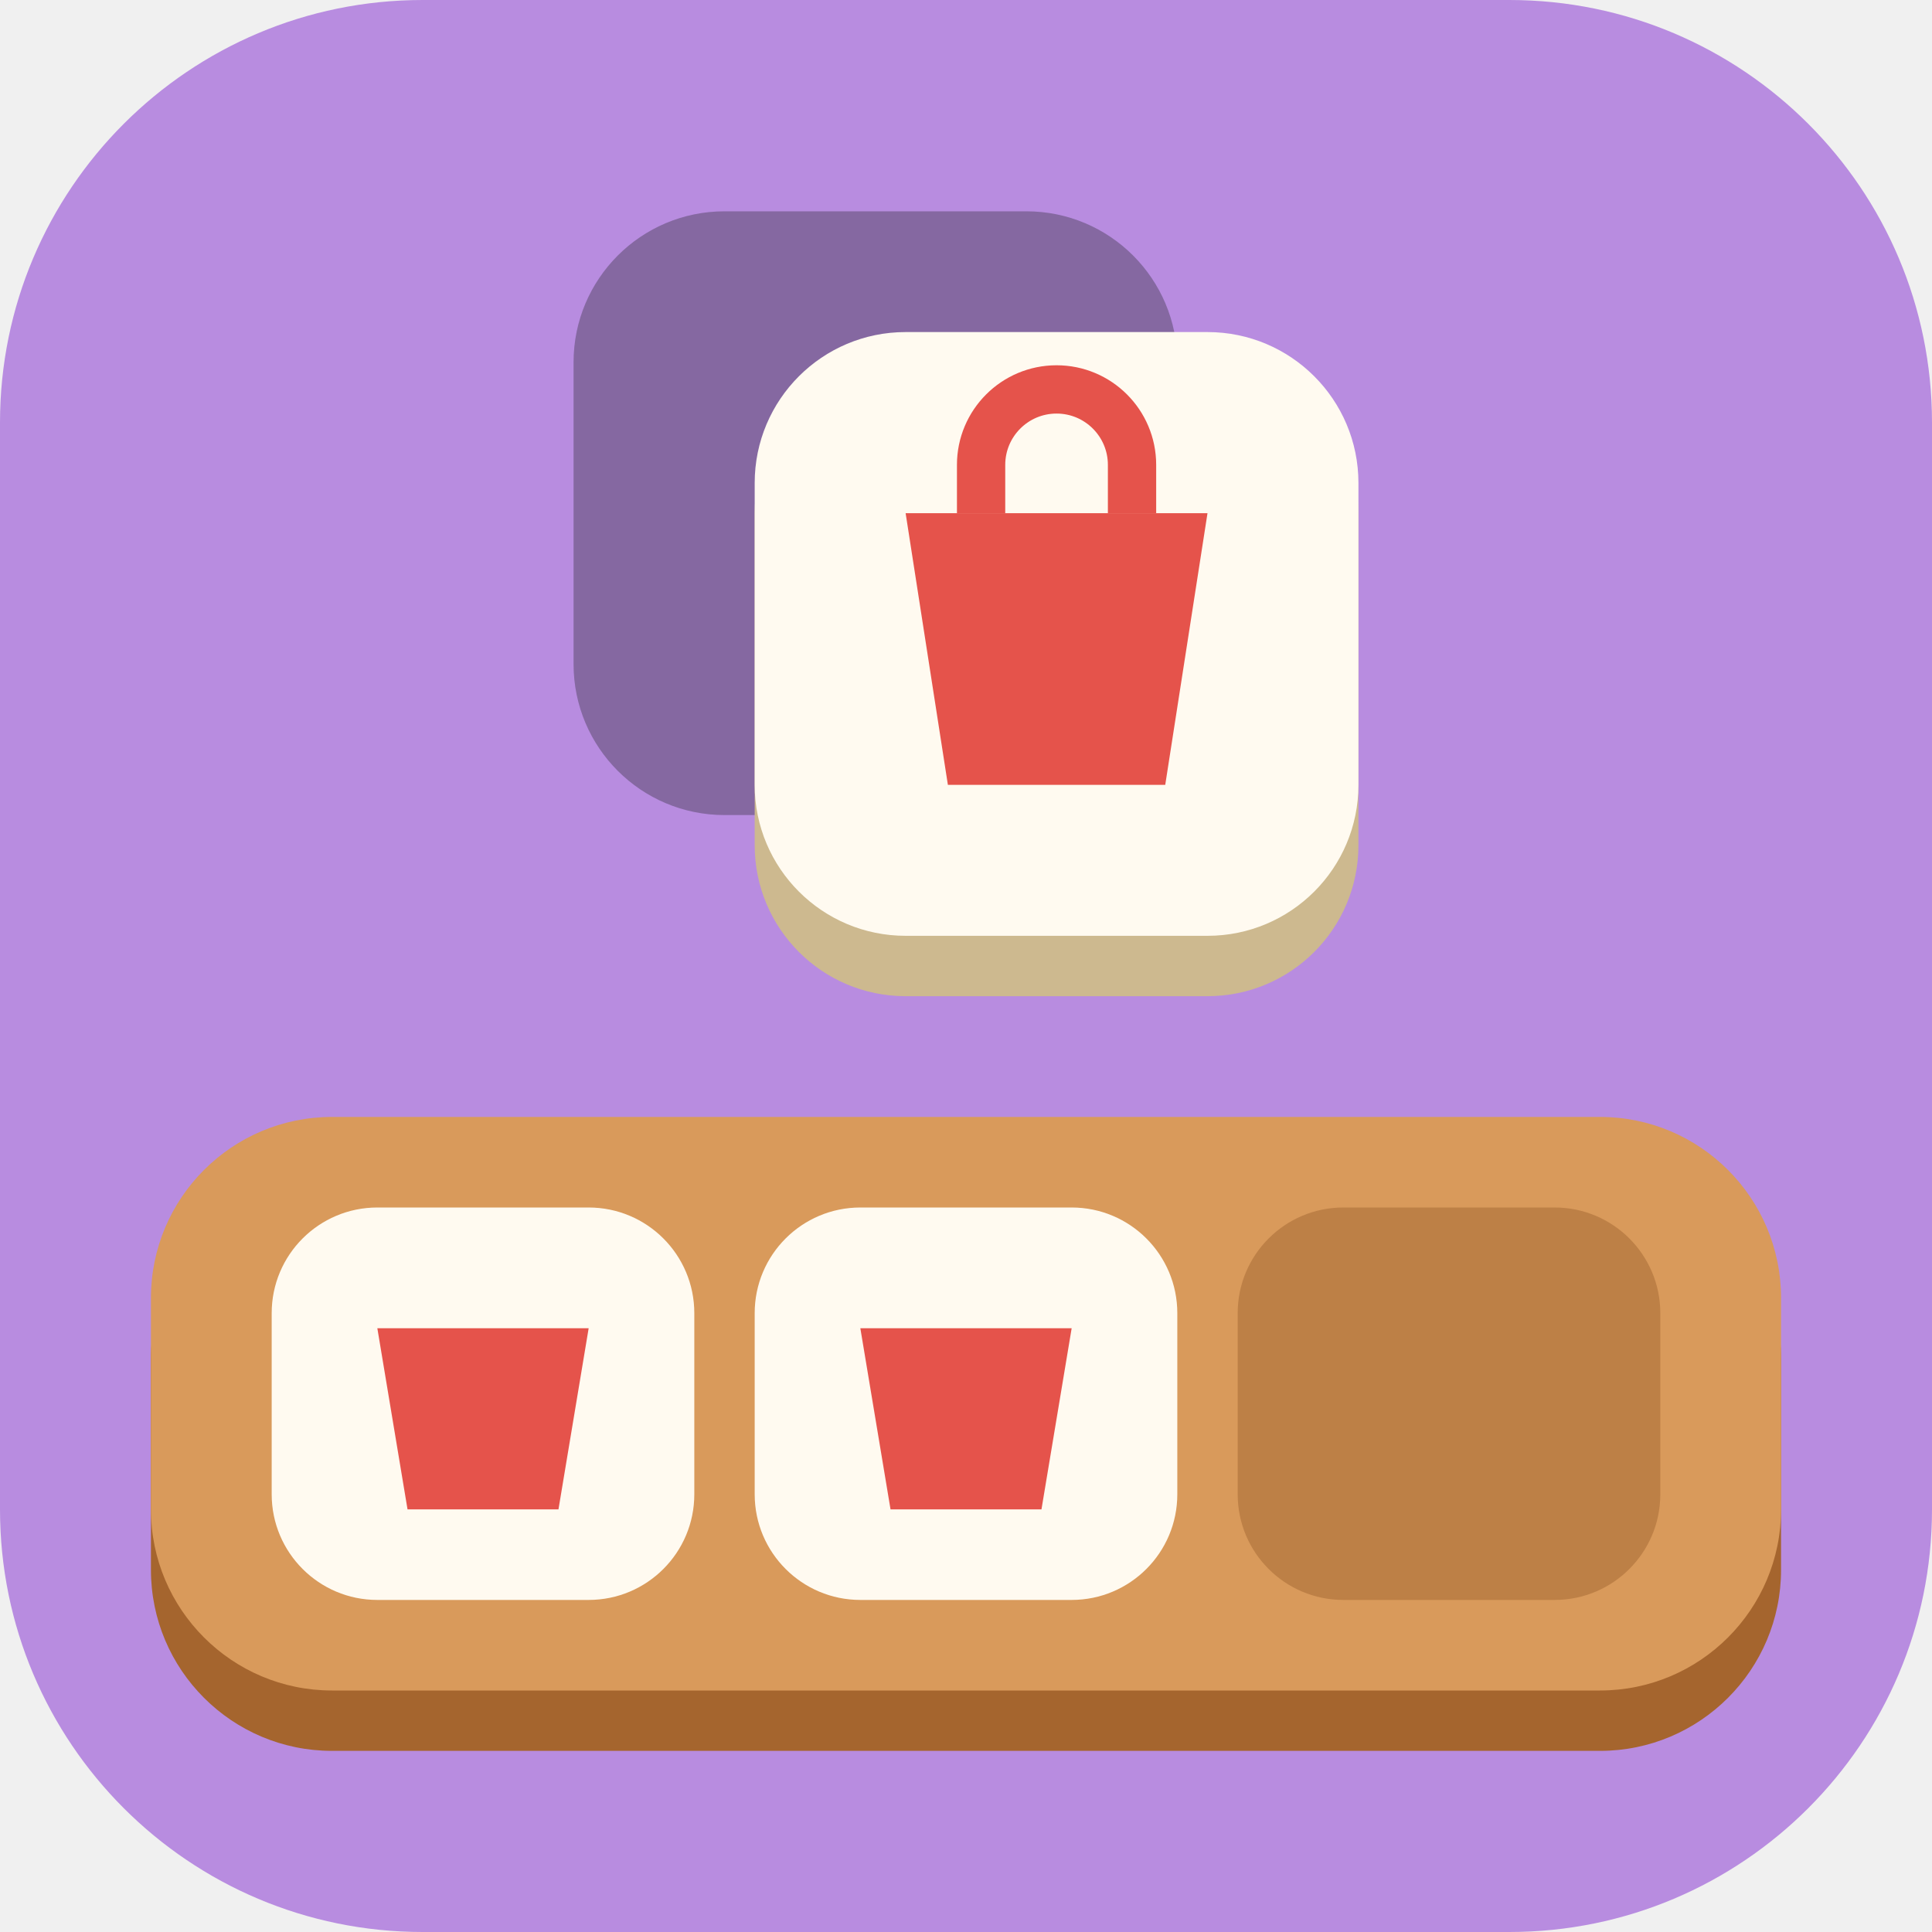
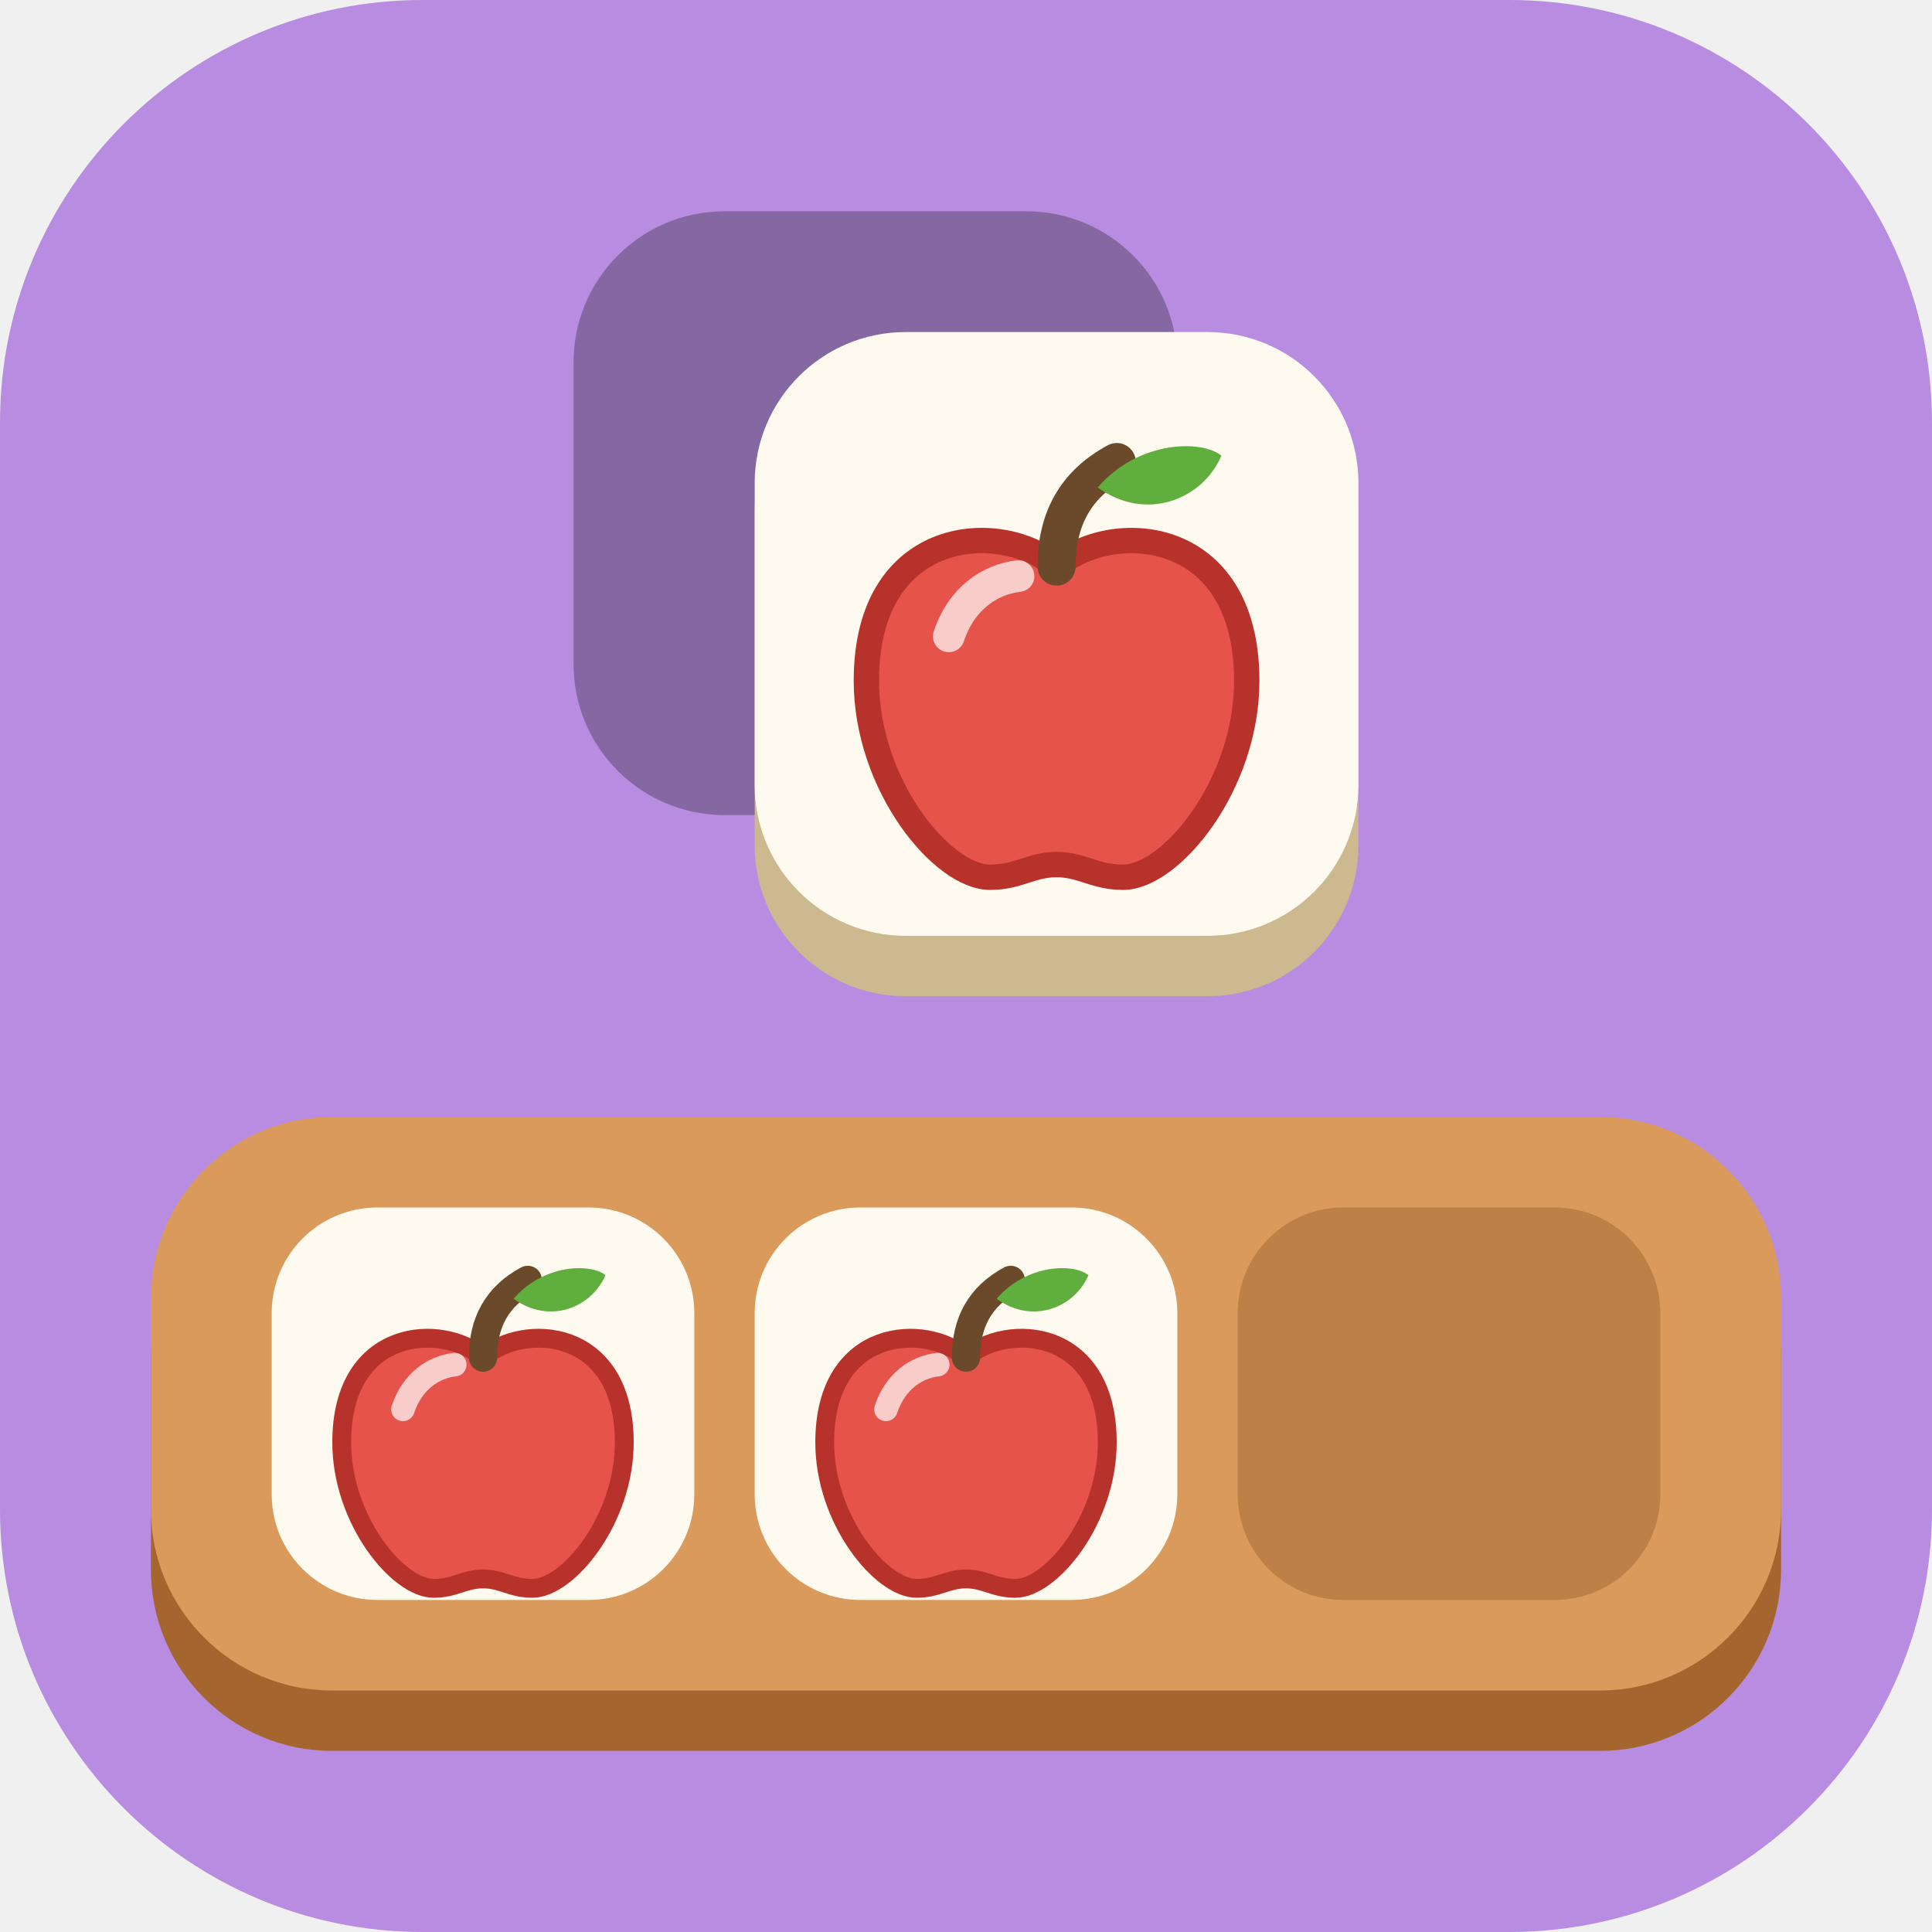
<svg xmlns="http://www.w3.org/2000/svg" viewBox="0 0 64 64">
+   <defs>
+     <g id="apple">
+       <path d="M0-2.6c-1.7-1.5-6-1.3-6 3.6 0 3.3 2.4 6.2 3.9 6.2.9 0 1.3-.4 2.1-.4s1.2.4 2.1.4C3.6 7.2 6 4.3 6 1 6-3.9 1.7-4.1 0-2.6z" fill="#e5534b" stroke="#b8322c" stroke-width=".8" />
+       <path d="M-3.4-.4c.4-1.2 1.3-1.8 2.2-1.9" fill="none" stroke="#fff" stroke-width="1" stroke-linecap="round" opacity=".7" />
+       <path d="M0-2.6c0-1.5.6-2.6 1.9-3.3" fill="none" stroke="#6b4a2b" stroke-width="1.2" stroke-linecap="round" />
+       <path d="M1.3-5.1c1.3-1.5 3.3-1.5 3.9-1-.6 1.4-2.4 2.1-3.9 1z" fill="#5fae3e" />
+     </g>
+   </defs>
  <rect width="64" height="64" rx="14" fill="#b88ce0" />
  <rect x="19" y="7" width="20" height="20" rx="5" fill="#5b4a6e" opacity=".55" />
  <rect x="25" y="12" width="20" height="21" rx="5" fill="#cdb98f" />
  <rect x="25" y="11" width="20" height="20" rx="5" fill="#fffaf0" />
-   <path d="M30 17h10l-1.4 9h-7.2z" fill="#e5534b" />
-   <path d="M32.5 17v-1.6a2.5 2.5 0 0 1 5 0V17" fill="none" stroke="#e5534b" stroke-width="1.6" />
+   <use href="#apple" transform="translate(35 21.5) scale(1.05)" />
  <rect x="5" y="39" width="54" height="19" rx="6" fill="#a5652e" />
  <rect x="5" y="37" width="54" height="19" rx="6" fill="#d99a5b" />
  <g fill="#fffaf0">
    <rect x="9" y="40" width="14" height="13" rx="3.5" />
    <rect x="25" y="40" width="14" height="13" rx="3.5" />
    <rect x="41" y="40" width="14" height="13" rx="3.5" fill="#8a4f1f" opacity=".35" />
  </g>
-   <path d="M12.5 44h7l-1 6h-5zM28.5 44h7l-1 6h-5z" fill="#e5534b" />
+   <use href="#apple" transform="translate(16 47) scale(.78)" />
+   <use href="#apple" transform="translate(32 47) scale(.78)" />
</svg>
